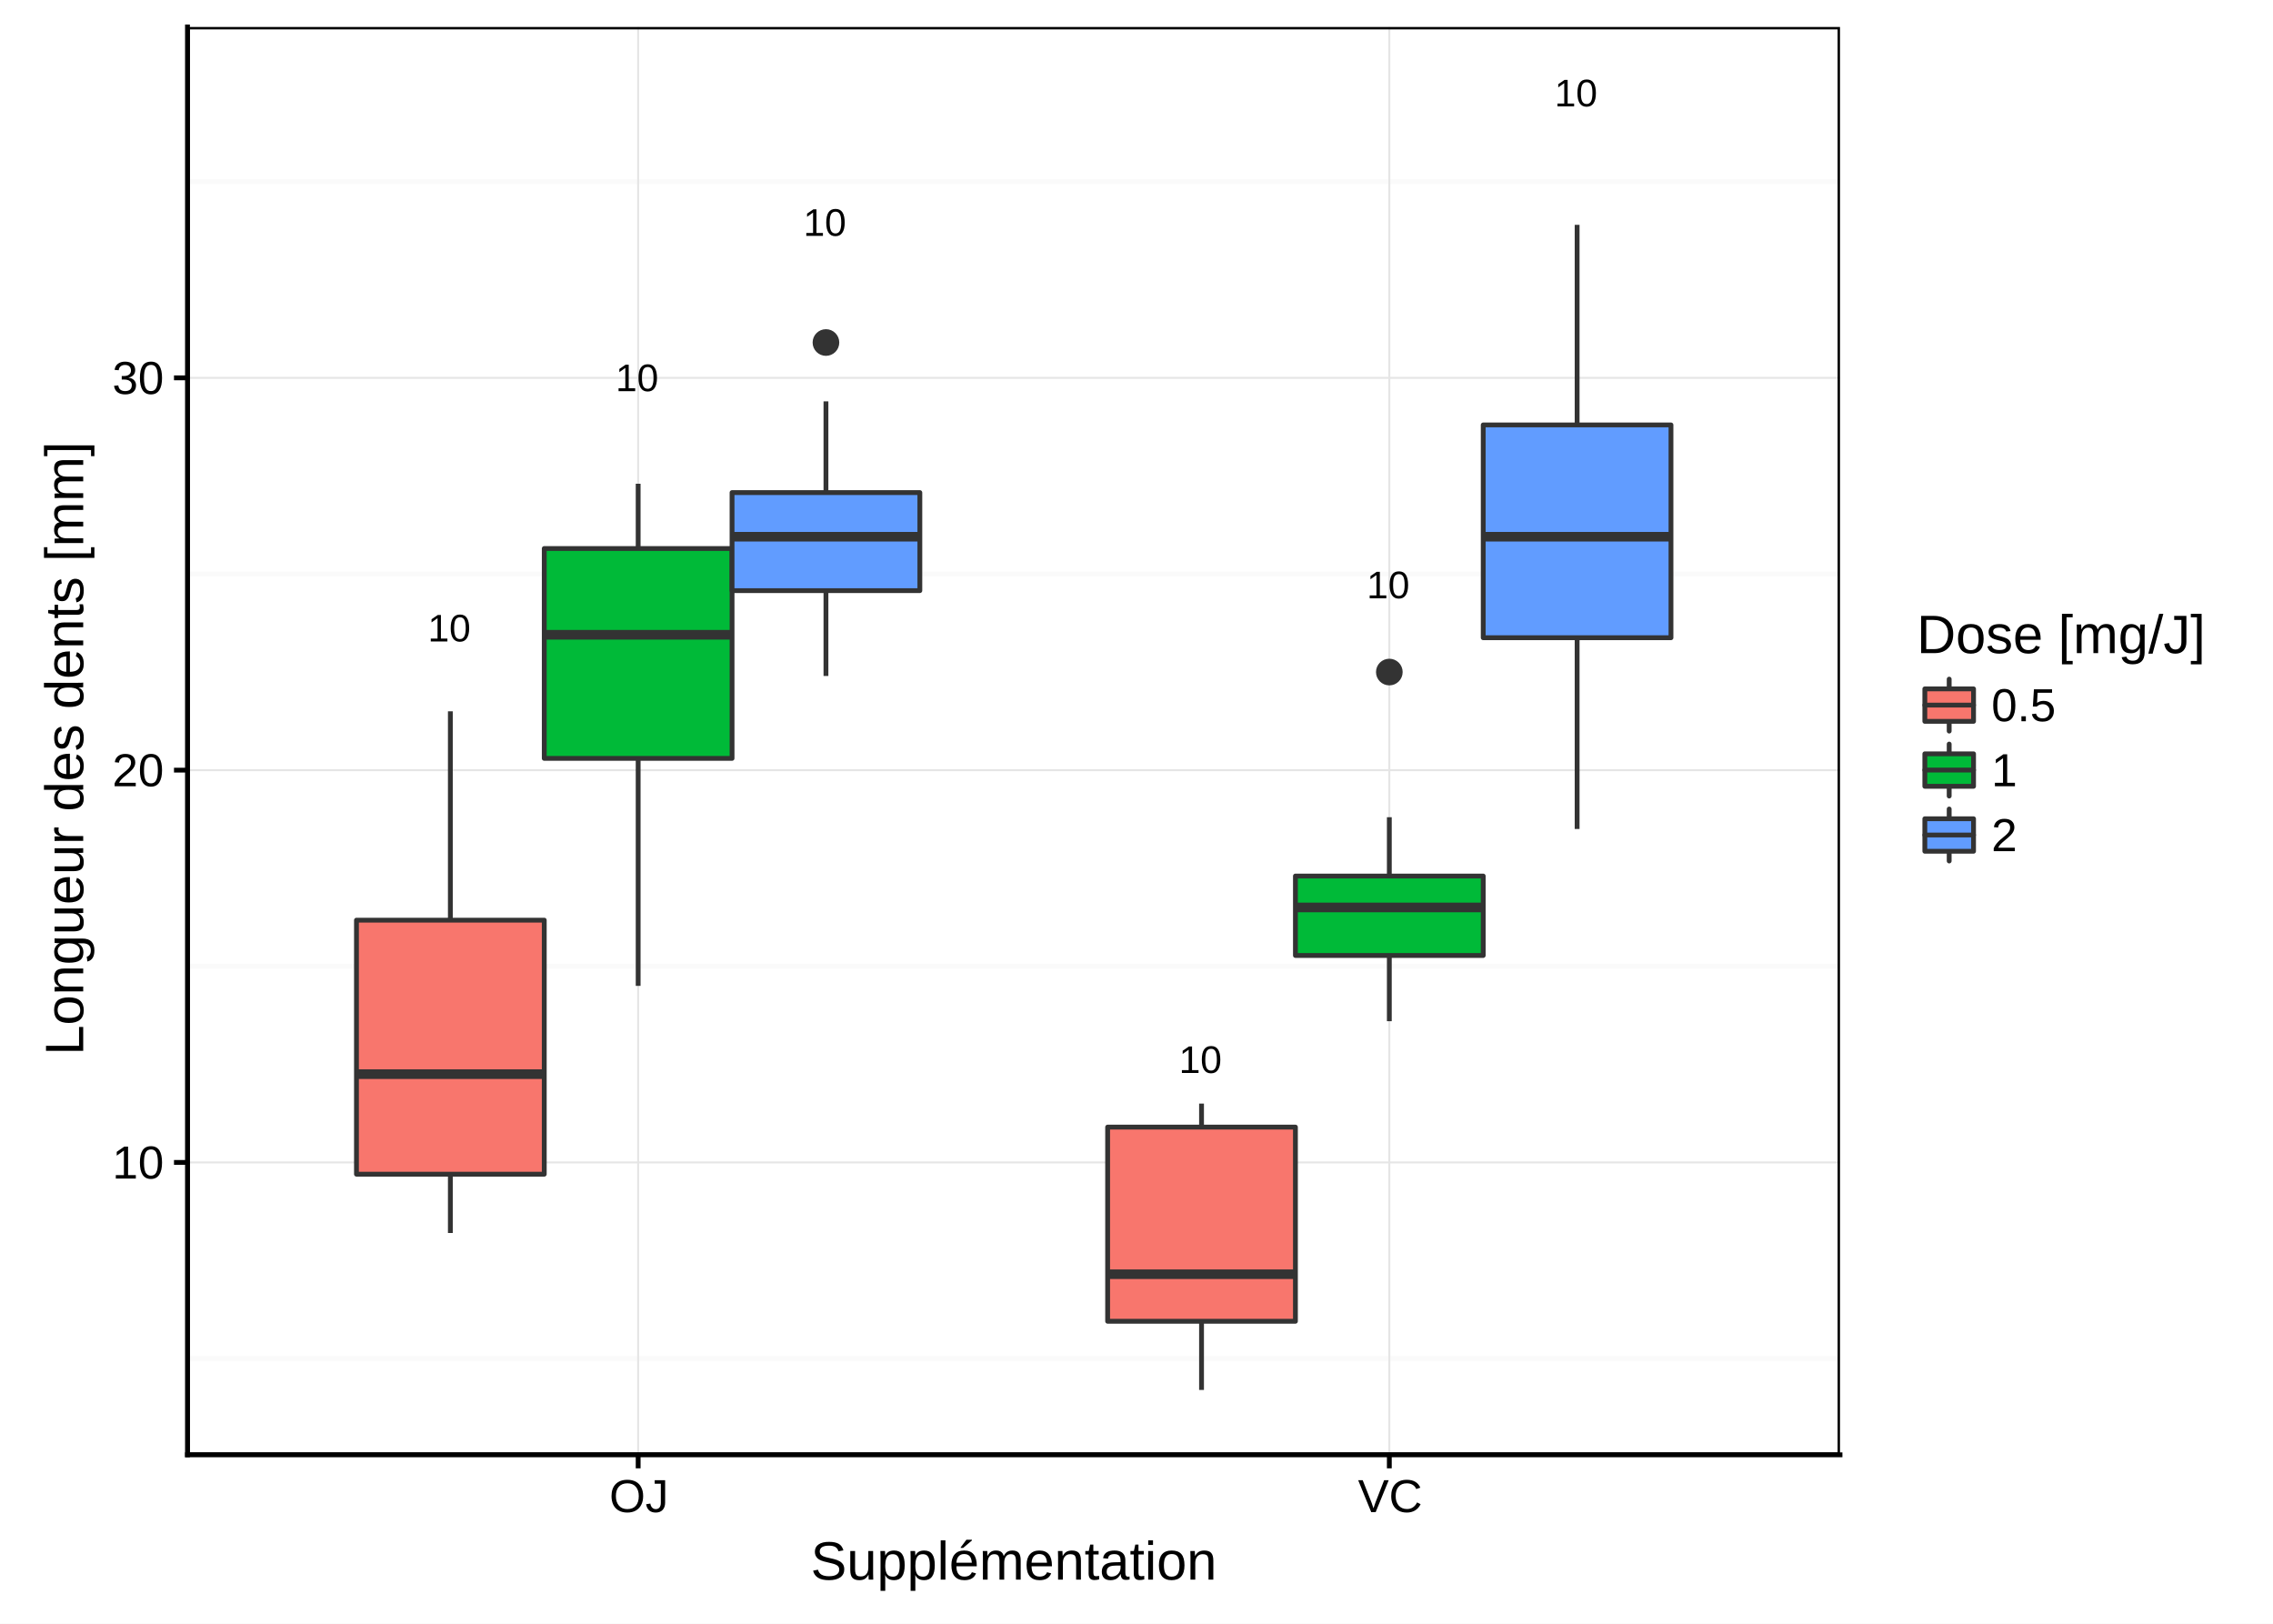
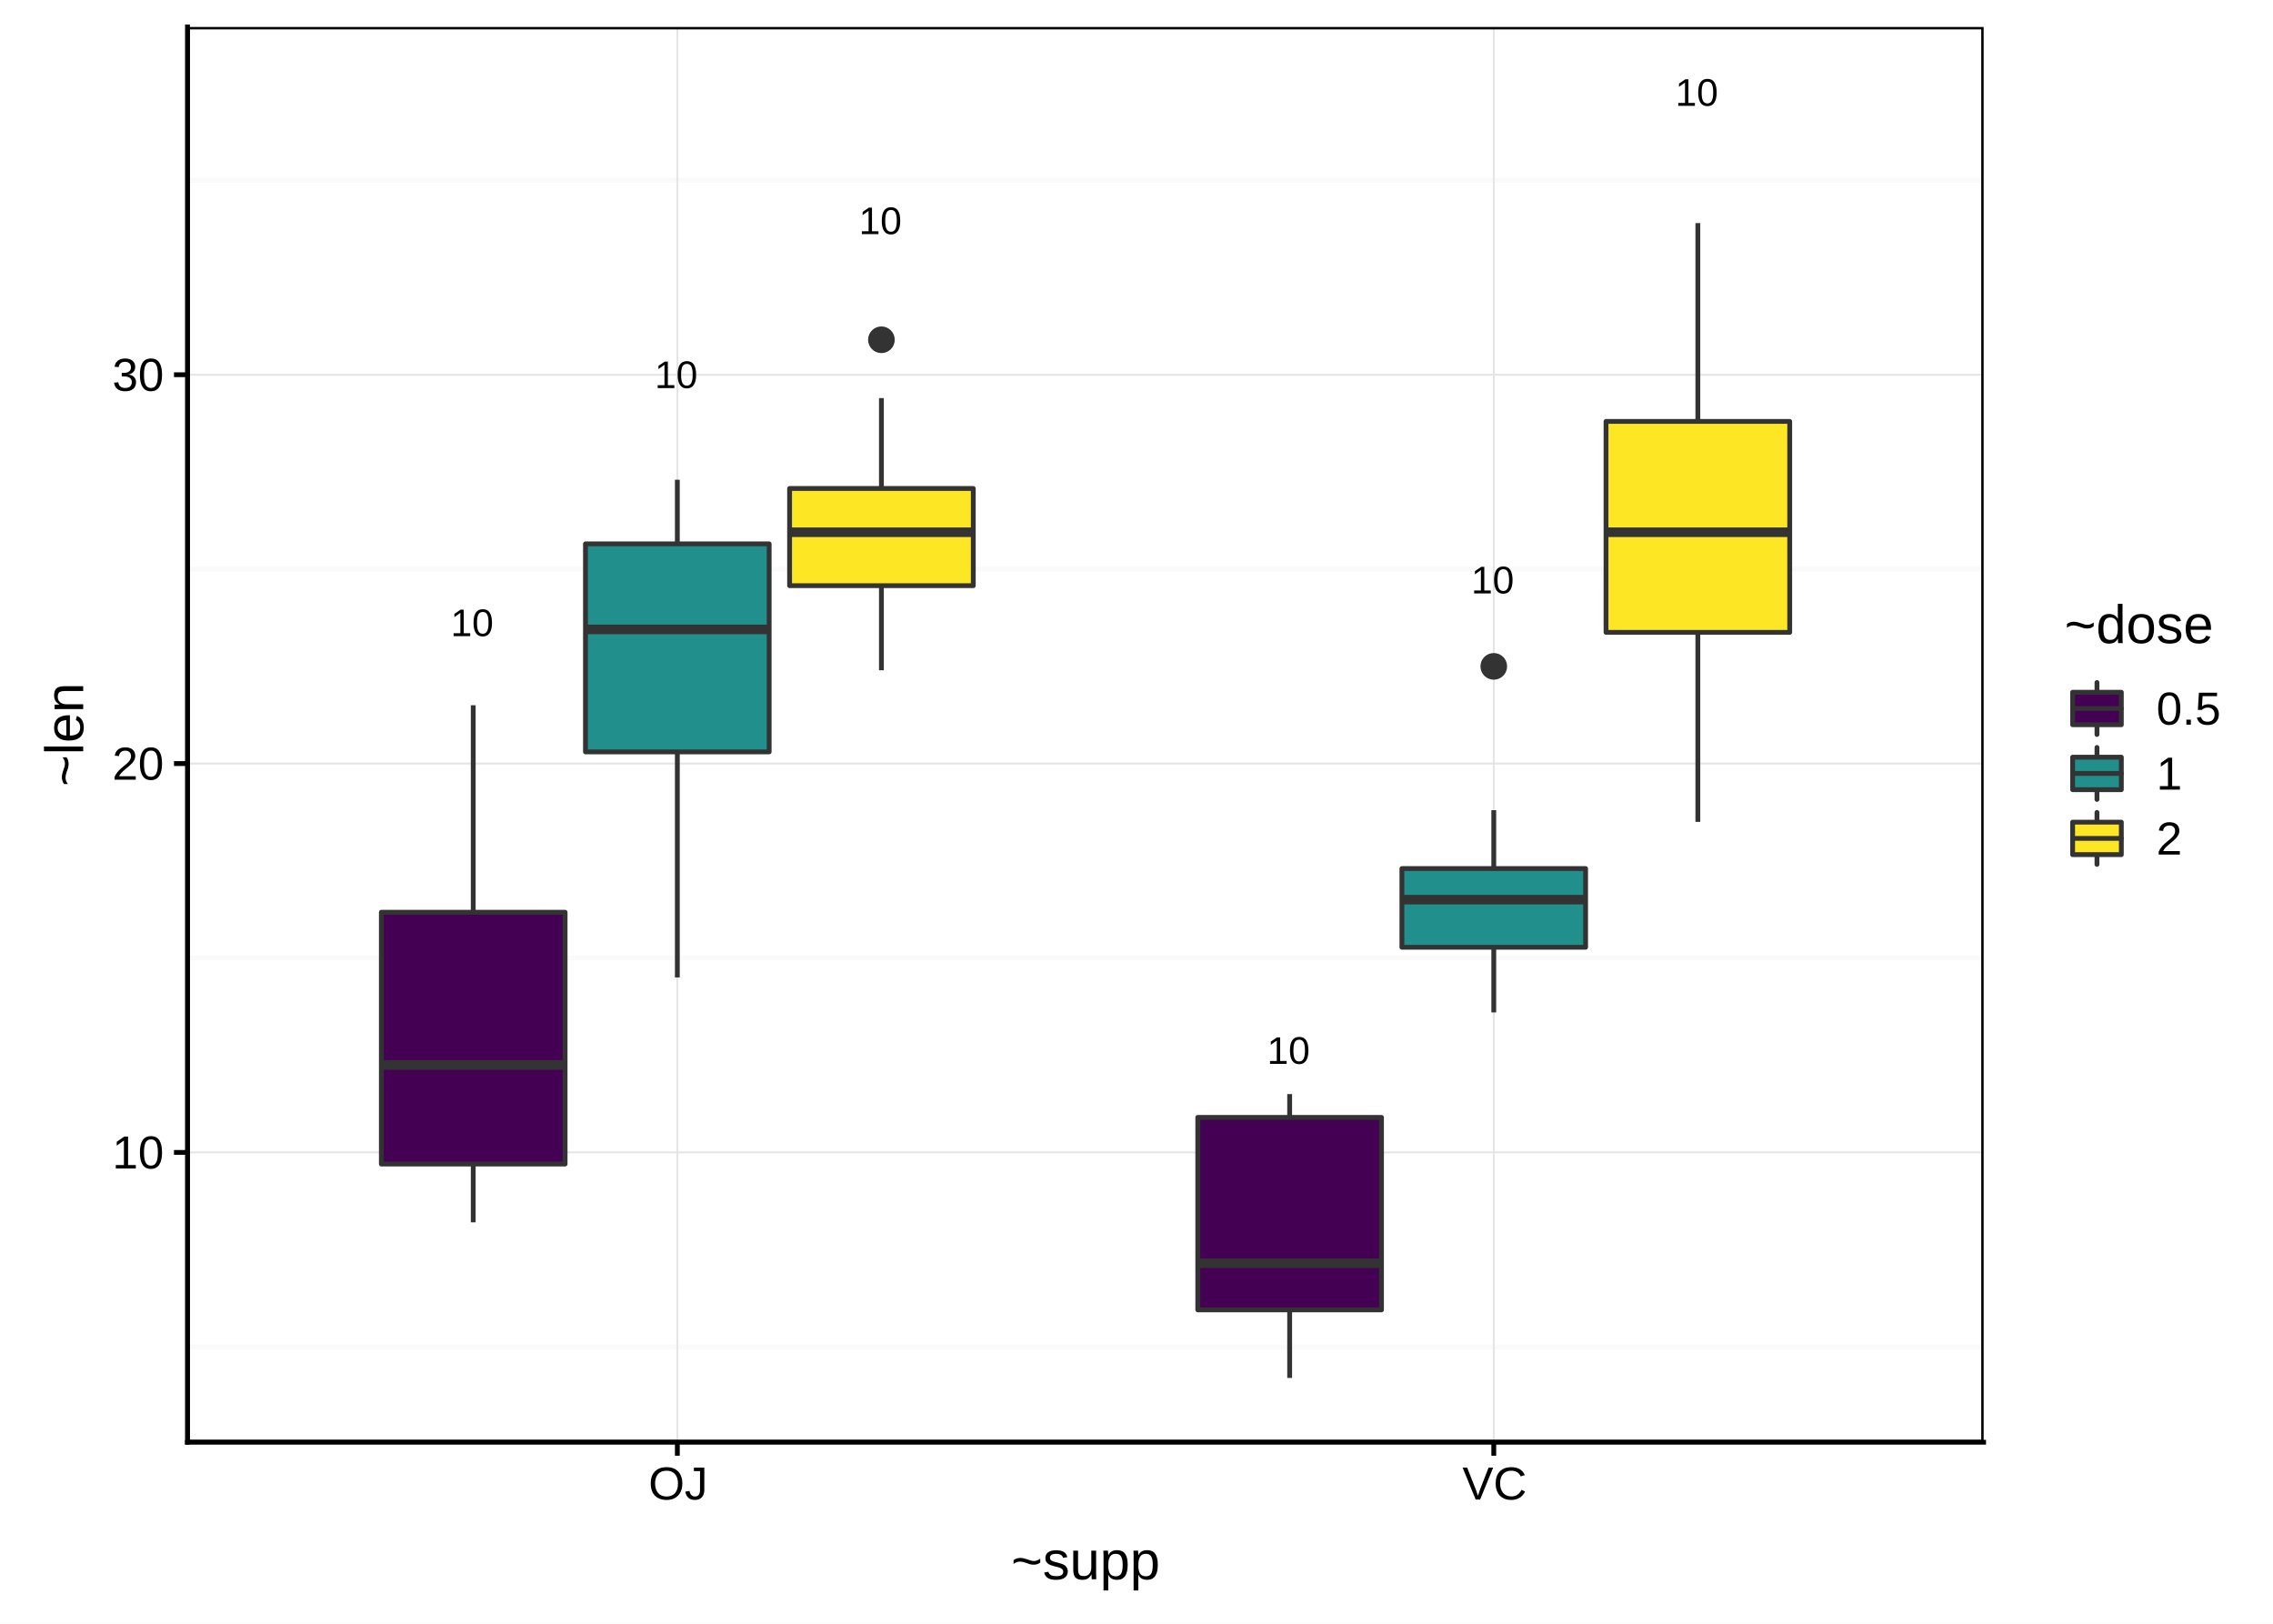
<svg xmlns="http://www.w3.org/2000/svg" viewBox="0 0 504.00 360.00">
  <defs>
    <style type="text/css">
    line, polyline, path, rect, circle {
      fill: none;
      stroke: #000000;
      stroke-linecap: round;
      stroke-linejoin: round;
      stroke-miterlimit: 10.00;
    }
  </style>
  </defs>
  <rect width="100%" height="100%" style="stroke: none; fill: #FFFFFF;" />
  <rect x="0.00" y="0.00" width="504.00" height="360.00" style="stroke-width: 0.00; stroke: none;" />
  <defs>
-     <clipPath id="cpNDEuNTY4OHw0MDcuOTg5fDMyMi41NTR8NS45Nzc1OA==">
-       <rect x="41.57" y="5.98" width="366.42" height="316.58" />
+     <clipPath id="cpNDEuNTY4OHw0MzkuODM0fDMxOS43NTh8NS45Nzc1OA==">
+       <rect x="41.57" y="5.98" width="398.27" height="313.78" />
    </clipPath>
  </defs>
-   <rect x="41.57" y="5.98" width="366.42" height="316.58" style="stroke-width: 0.00; stroke: none; fill: #FFFFFF;" clip-path="url(#cpNDEuNTY4OHw0MDcuOTg5fDMyMi41NTR8NS45Nzc1OA==)" />
-   <polyline points="41.57,301.21 407.99,301.21 " style="stroke-width: 1.07; stroke: #FAFAFA; stroke-linecap: butt;" clip-path="url(#cpNDEuNTY4OHw0MDcuOTg5fDMyMi41NTR8NS45Nzc1OA==)" />
-   <polyline points="41.57,214.23 407.99,214.23 " style="stroke-width: 1.07; stroke: #FAFAFA; stroke-linecap: butt;" clip-path="url(#cpNDEuNTY4OHw0MDcuOTg5fDMyMi41NTR8NS45Nzc1OA==)" />
-   <polyline points="41.57,127.26 407.99,127.26 " style="stroke-width: 1.07; stroke: #FAFAFA; stroke-linecap: butt;" clip-path="url(#cpNDEuNTY4OHw0MDcuOTg5fDMyMi41NTR8NS45Nzc1OA==)" />
-   <polyline points="41.57,40.28 407.99,40.28 " style="stroke-width: 1.07; stroke: #FAFAFA; stroke-linecap: butt;" clip-path="url(#cpNDEuNTY4OHw0MDcuOTg5fDMyMi41NTR8NS45Nzc1OA==)" />
-   <polyline points="41.57,257.72 407.99,257.72 " style="stroke-width: 0.43; stroke: #E5E5E5; stroke-linecap: butt;" clip-path="url(#cpNDEuNTY4OHw0MDcuOTg5fDMyMi41NTR8NS45Nzc1OA==)" />
-   <polyline points="41.57,170.75 407.99,170.75 " style="stroke-width: 0.43; stroke: #E5E5E5; stroke-linecap: butt;" clip-path="url(#cpNDEuNTY4OHw0MDcuOTg5fDMyMi41NTR8NS45Nzc1OA==)" />
-   <polyline points="41.57,83.77 407.99,83.77 " style="stroke-width: 0.43; stroke: #E5E5E5; stroke-linecap: butt;" clip-path="url(#cpNDEuNTY4OHw0MDcuOTg5fDMyMi41NTR8NS45Nzc1OA==)" />
-   <polyline points="141.50,322.55 141.50,5.98 " style="stroke-width: 0.43; stroke: #E5E5E5; stroke-linecap: butt;" clip-path="url(#cpNDEuNTY4OHw0MDcuOTg5fDMyMi41NTR8NS45Nzc1OA==)" />
-   <polyline points="308.06,322.55 308.06,5.98 " style="stroke-width: 0.43; stroke: #E5E5E5; stroke-linecap: butt;" clip-path="url(#cpNDEuNTY4OHw0MDcuOTg5fDMyMi41NTR8NS45Nzc1OA==)" />
-   <line x1="99.86" y1="204.01" x2="99.86" y2="157.70" style="stroke-width: 1.07; stroke: #333333; stroke-linecap: butt;" clip-path="url(#cpNDEuNTY4OHw0MDcuOTg5fDMyMi41NTR8NS45Nzc1OA==)" />
-   <line x1="99.86" y1="260.33" x2="99.86" y2="273.37" style="stroke-width: 1.07; stroke: #333333; stroke-linecap: butt;" clip-path="url(#cpNDEuNTY4OHw0MDcuOTg5fDMyMi41NTR8NS45Nzc1OA==)" />
-   <polyline points="79.04,204.01 79.04,260.33 120.68,260.33 120.68,204.01 79.04,204.01 " style="stroke-width: 1.07; stroke: #333333; fill: #F8766D;" clip-path="url(#cpNDEuNTY4OHw0MDcuOTg5fDMyMi41NTR8NS45Nzc1OA==)" />
-   <line x1="79.04" y1="238.15" x2="120.68" y2="238.15" style="stroke-width: 2.13; stroke: #333333; stroke-linecap: butt;" clip-path="url(#cpNDEuNTY4OHw0MDcuOTg5fDMyMi41NTR8NS45Nzc1OA==)" />
-   <line x1="141.50" y1="121.61" x2="141.50" y2="107.25" style="stroke-width: 1.07; stroke: #333333; stroke-linecap: butt;" clip-path="url(#cpNDEuNTY4OHw0MDcuOTg5fDMyMi41NTR8NS45Nzc1OA==)" />
-   <line x1="141.50" y1="168.14" x2="141.50" y2="218.58" style="stroke-width: 1.07; stroke: #333333; stroke-linecap: butt;" clip-path="url(#cpNDEuNTY4OHw0MDcuOTg5fDMyMi41NTR8NS45Nzc1OA==)" />
-   <polyline points="120.68,121.61 120.68,168.14 162.32,168.14 162.32,121.61 120.68,121.61 " style="stroke-width: 1.07; stroke: #333333; fill: #00BA38;" clip-path="url(#cpNDEuNTY4OHw0MDcuOTg5fDMyMi41NTR8NS45Nzc1OA==)" />
-   <line x1="120.68" y1="140.74" x2="162.32" y2="140.74" style="stroke-width: 2.13; stroke: #333333; stroke-linecap: butt;" clip-path="url(#cpNDEuNTY4OHw0MDcuOTg5fDMyMi41NTR8NS45Nzc1OA==)" />
-   <circle cx="183.14" cy="75.94" r="1.95pt" style="stroke-width: 0.71; stroke: #333333; fill: #333333;" clip-path="url(#cpNDEuNTY4OHw0MDcuOTg5fDMyMi41NTR8NS45Nzc1OA==)" />
-   <line x1="183.14" y1="109.21" x2="183.14" y2="88.99" style="stroke-width: 1.07; stroke: #333333; stroke-linecap: butt;" clip-path="url(#cpNDEuNTY4OHw0MDcuOTg5fDMyMi41NTR8NS45Nzc1OA==)" />
-   <line x1="183.14" y1="130.95" x2="183.14" y2="149.87" style="stroke-width: 1.07; stroke: #333333; stroke-linecap: butt;" clip-path="url(#cpNDEuNTY4OHw0MDcuOTg5fDMyMi41NTR8NS45Nzc1OA==)" />
-   <polyline points="162.32,109.21 162.32,130.95 203.96,130.95 203.96,109.21 162.32,109.21 " style="stroke-width: 1.07; stroke: #333333; fill: #619CFF;" clip-path="url(#cpNDEuNTY4OHw0MDcuOTg5fDMyMi41NTR8NS45Nzc1OA==)" />
-   <line x1="162.32" y1="119.00" x2="203.96" y2="119.00" style="stroke-width: 2.13; stroke: #333333; stroke-linecap: butt;" clip-path="url(#cpNDEuNTY4OHw0MDcuOTg5fDMyMi41NTR8NS45Nzc1OA==)" />
-   <line x1="266.42" y1="249.89" x2="266.42" y2="244.67" style="stroke-width: 1.07; stroke: #333333; stroke-linecap: butt;" clip-path="url(#cpNDEuNTY4OHw0MDcuOTg5fDMyMi41NTR8NS45Nzc1OA==)" />
-   <line x1="266.42" y1="292.94" x2="266.42" y2="308.16" style="stroke-width: 1.07; stroke: #333333; stroke-linecap: butt;" clip-path="url(#cpNDEuNTY4OHw0MDcuOTg5fDMyMi41NTR8NS45Nzc1OA==)" />
-   <polyline points="245.60,249.89 245.60,292.94 287.24,292.94 287.24,249.89 245.60,249.89 " style="stroke-width: 1.07; stroke: #333333; fill: #F8766D;" clip-path="url(#cpNDEuNTY4OHw0MDcuOTg5fDMyMi41NTR8NS45Nzc1OA==)" />
-   <line x1="245.60" y1="282.51" x2="287.24" y2="282.51" style="stroke-width: 2.13; stroke: #333333; stroke-linecap: butt;" clip-path="url(#cpNDEuNTY4OHw0MDcuOTg5fDMyMi41NTR8NS45Nzc1OA==)" />
-   <circle cx="308.06" cy="149.00" r="1.95pt" style="stroke-width: 0.71; stroke: #333333; fill: #333333;" clip-path="url(#cpNDEuNTY4OHw0MDcuOTg5fDMyMi41NTR8NS45Nzc1OA==)" />
-   <line x1="308.06" y1="194.23" x2="308.06" y2="181.18" style="stroke-width: 1.07; stroke: #333333; stroke-linecap: butt;" clip-path="url(#cpNDEuNTY4OHw0MDcuOTg5fDMyMi41NTR8NS45Nzc1OA==)" />
-   <line x1="308.06" y1="211.84" x2="308.06" y2="226.41" style="stroke-width: 1.07; stroke: #333333; stroke-linecap: butt;" clip-path="url(#cpNDEuNTY4OHw0MDcuOTg5fDMyMi41NTR8NS45Nzc1OA==)" />
-   <polyline points="287.24,194.23 287.24,211.84 328.88,211.84 328.88,194.23 287.24,194.23 " style="stroke-width: 1.07; stroke: #333333; fill: #00BA38;" clip-path="url(#cpNDEuNTY4OHw0MDcuOTg5fDMyMi41NTR8NS45Nzc1OA==)" />
-   <line x1="287.24" y1="201.19" x2="328.88" y2="201.19" style="stroke-width: 2.13; stroke: #333333; stroke-linecap: butt;" clip-path="url(#cpNDEuNTY4OHw0MDcuOTg5fDMyMi41NTR8NS45Nzc1OA==)" />
-   <line x1="349.70" y1="94.21" x2="349.70" y2="49.85" style="stroke-width: 1.07; stroke: #333333; stroke-linecap: butt;" clip-path="url(#cpNDEuNTY4OHw0MDcuOTg5fDMyMi41NTR8NS45Nzc1OA==)" />
-   <line x1="349.70" y1="141.39" x2="349.70" y2="183.79" style="stroke-width: 1.07; stroke: #333333; stroke-linecap: butt;" clip-path="url(#cpNDEuNTY4OHw0MDcuOTg5fDMyMi41NTR8NS45Nzc1OA==)" />
-   <polyline points="328.88,94.21 328.88,141.39 370.51,141.39 370.51,94.21 328.88,94.21 " style="stroke-width: 1.07; stroke: #333333; fill: #619CFF;" clip-path="url(#cpNDEuNTY4OHw0MDcuOTg5fDMyMi41NTR8NS45Nzc1OA==)" />
-   <line x1="328.88" y1="119.00" x2="370.51" y2="119.00" style="stroke-width: 2.13; stroke: #333333; stroke-linecap: butt;" clip-path="url(#cpNDEuNTY4OHw0MDcuOTg5fDMyMi41NTR8NS45Nzc1OA==)" />
-   <g clip-path="url(#cpNDEuNTY4OHw0MDcuOTg5fDMyMi41NTR8NS45Nzc1OA==)">
-     <text x="178.13" y="52.29" style="font-size: 8.54px; font-family: Arial;" textLength="10.01px" lengthAdjust="spacingAndGlyphs">10</text>
+   <rect x="41.57" y="5.98" width="398.27" height="313.78" style="stroke-width: 0.00; stroke: none; fill: #FFFFFF;" clip-path="url(#cpNDEuNTY4OHw0MzkuODM0fDMxOS43NTh8NS45Nzc1OA==)" />
+   <polyline points="41.57,298.60 439.83,298.60 " style="stroke-width: 1.07; stroke: #FAFAFA; stroke-linecap: butt;" clip-path="url(#cpNDEuNTY4OHw0MzkuODM0fDMxOS43NTh8NS45Nzc1OA==)" />
+   <polyline points="41.57,212.39 439.83,212.39 " style="stroke-width: 1.07; stroke: #FAFAFA; stroke-linecap: butt;" clip-path="url(#cpNDEuNTY4OHw0MzkuODM0fDMxOS43NTh8NS45Nzc1OA==)" />
+   <polyline points="41.57,126.19 439.83,126.19 " style="stroke-width: 1.07; stroke: #FAFAFA; stroke-linecap: butt;" clip-path="url(#cpNDEuNTY4OHw0MzkuODM0fDMxOS43NTh8NS45Nzc1OA==)" />
+   <polyline points="41.57,39.98 439.83,39.98 " style="stroke-width: 1.07; stroke: #FAFAFA; stroke-linecap: butt;" clip-path="url(#cpNDEuNTY4OHw0MzkuODM0fDMxOS43NTh8NS45Nzc1OA==)" />
+   <polyline points="41.57,255.50 439.83,255.50 " style="stroke-width: 0.43; stroke: #E5E5E5; stroke-linecap: butt;" clip-path="url(#cpNDEuNTY4OHw0MzkuODM0fDMxOS43NTh8NS45Nzc1OA==)" />
+   <polyline points="41.57,169.29 439.83,169.29 " style="stroke-width: 0.43; stroke: #E5E5E5; stroke-linecap: butt;" clip-path="url(#cpNDEuNTY4OHw0MzkuODM0fDMxOS43NTh8NS45Nzc1OA==)" />
+   <polyline points="41.57,83.08 439.83,83.08 " style="stroke-width: 0.43; stroke: #E5E5E5; stroke-linecap: butt;" clip-path="url(#cpNDEuNTY4OHw0MzkuODM0fDMxOS43NTh8NS45Nzc1OA==)" />
+   <polyline points="150.19,319.76 150.19,5.98 " style="stroke-width: 0.43; stroke: #E5E5E5; stroke-linecap: butt;" clip-path="url(#cpNDEuNTY4OHw0MzkuODM0fDMxOS43NTh8NS45Nzc1OA==)" />
+   <polyline points="331.22,319.76 331.22,5.98 " style="stroke-width: 0.43; stroke: #E5E5E5; stroke-linecap: butt;" clip-path="url(#cpNDEuNTY4OHw0MzkuODM0fDMxOS43NTh8NS45Nzc1OA==)" />
+   <line x1="104.93" y1="202.26" x2="104.93" y2="156.36" style="stroke-width: 1.07; stroke: #333333; stroke-linecap: butt;" clip-path="url(#cpNDEuNTY4OHw0MzkuODM0fDMxOS43NTh8NS45Nzc1OA==)" />
+   <line x1="104.93" y1="258.08" x2="104.93" y2="271.01" style="stroke-width: 1.07; stroke: #333333; stroke-linecap: butt;" clip-path="url(#cpNDEuNTY4OHw0MzkuODM0fDMxOS43NTh8NS45Nzc1OA==)" />
+   <polyline points="84.56,202.26 84.56,258.08 125.30,258.08 125.30,202.26 84.56,202.26 " style="stroke-width: 1.07; stroke: #333333; fill: #440154;" clip-path="url(#cpNDEuNTY4OHw0MzkuODM0fDMxOS43NTh8NS45Nzc1OA==)" />
+   <line x1="84.56" y1="236.10" x2="125.30" y2="236.10" style="stroke-width: 2.13; stroke: #333333; stroke-linecap: butt;" clip-path="url(#cpNDEuNTY4OHw0MzkuODM0fDMxOS43NTh8NS45Nzc1OA==)" />
+   <line x1="150.19" y1="120.58" x2="150.19" y2="106.36" style="stroke-width: 1.07; stroke: #333333; stroke-linecap: butt;" clip-path="url(#cpNDEuNTY4OHw0MzkuODM0fDMxOS43NTh8NS45Nzc1OA==)" />
+   <line x1="150.19" y1="166.70" x2="150.19" y2="216.70" style="stroke-width: 1.07; stroke: #333333; stroke-linecap: butt;" clip-path="url(#cpNDEuNTY4OHw0MzkuODM0fDMxOS43NTh8NS45Nzc1OA==)" />
+   <polyline points="129.82,120.58 129.82,166.70 170.55,166.70 170.55,120.58 129.82,120.58 " style="stroke-width: 1.07; stroke: #333333; fill: #21908C;" clip-path="url(#cpNDEuNTY4OHw0MzkuODM0fDMxOS43NTh8NS45Nzc1OA==)" />
+   <line x1="129.82" y1="139.55" x2="170.55" y2="139.55" style="stroke-width: 2.13; stroke: #333333; stroke-linecap: butt;" clip-path="url(#cpNDEuNTY4OHw0MzkuODM0fDMxOS43NTh8NS45Nzc1OA==)" />
+   <circle cx="195.44" cy="75.33" r="1.95pt" style="stroke-width: 0.71; stroke: #333333; fill: #333333;" clip-path="url(#cpNDEuNTY4OHw0MzkuODM0fDMxOS43NTh8NS45Nzc1OA==)" />
+   <line x1="195.44" y1="108.30" x2="195.44" y2="88.26" style="stroke-width: 1.07; stroke: #333333; stroke-linecap: butt;" clip-path="url(#cpNDEuNTY4OHw0MzkuODM0fDMxOS43NTh8NS45Nzc1OA==)" />
+   <line x1="195.44" y1="129.85" x2="195.44" y2="148.60" style="stroke-width: 1.07; stroke: #333333; stroke-linecap: butt;" clip-path="url(#cpNDEuNTY4OHw0MzkuODM0fDMxOS43NTh8NS45Nzc1OA==)" />
+   <polyline points="175.08,108.30 175.08,129.85 215.81,129.85 215.81,108.30 175.08,108.30 " style="stroke-width: 1.07; stroke: #333333; fill: #FDE725;" clip-path="url(#cpNDEuNTY4OHw0MzkuODM0fDMxOS43NTh8NS45Nzc1OA==)" />
+   <line x1="175.08" y1="118.00" x2="215.81" y2="118.00" style="stroke-width: 2.13; stroke: #333333; stroke-linecap: butt;" clip-path="url(#cpNDEuNTY4OHw0MzkuODM0fDMxOS43NTh8NS45Nzc1OA==)" />
+   <line x1="285.96" y1="247.74" x2="285.96" y2="242.57" style="stroke-width: 1.07; stroke: #333333; stroke-linecap: butt;" clip-path="url(#cpNDEuNTY4OHw0MzkuODM0fDMxOS43NTh8NS45Nzc1OA==)" />
+   <line x1="285.96" y1="290.41" x2="285.96" y2="305.50" style="stroke-width: 1.07; stroke: #333333; stroke-linecap: butt;" clip-path="url(#cpNDEuNTY4OHw0MzkuODM0fDMxOS43NTh8NS45Nzc1OA==)" />
+   <polyline points="265.59,247.74 265.59,290.41 306.32,290.41 306.32,247.74 265.59,247.74 " style="stroke-width: 1.07; stroke: #333333; fill: #440154;" clip-path="url(#cpNDEuNTY4OHw0MzkuODM0fDMxOS43NTh8NS45Nzc1OA==)" />
+   <line x1="265.59" y1="280.06" x2="306.32" y2="280.06" style="stroke-width: 2.13; stroke: #333333; stroke-linecap: butt;" clip-path="url(#cpNDEuNTY4OHw0MzkuODM0fDMxOS43NTh8NS45Nzc1OA==)" />
+   <circle cx="331.22" cy="147.74" r="1.95pt" style="stroke-width: 0.71; stroke: #333333; fill: #333333;" clip-path="url(#cpNDEuNTY4OHw0MzkuODM0fDMxOS43NTh8NS45Nzc1OA==)" />
+   <line x1="331.22" y1="192.57" x2="331.22" y2="179.63" style="stroke-width: 1.07; stroke: #333333; stroke-linecap: butt;" clip-path="url(#cpNDEuNTY4OHw0MzkuODM0fDMxOS43NTh8NS45Nzc1OA==)" />
+   <line x1="331.22" y1="210.02" x2="331.22" y2="224.46" style="stroke-width: 1.07; stroke: #333333; stroke-linecap: butt;" clip-path="url(#cpNDEuNTY4OHw0MzkuODM0fDMxOS43NTh8NS45Nzc1OA==)" />
+   <polyline points="310.85,192.57 310.85,210.02 351.58,210.02 351.58,192.57 310.85,192.57 " style="stroke-width: 1.07; stroke: #333333; fill: #21908C;" clip-path="url(#cpNDEuNTY4OHw0MzkuODM0fDMxOS43NTh8NS45Nzc1OA==)" />
+   <line x1="310.85" y1="199.46" x2="351.58" y2="199.46" style="stroke-width: 2.13; stroke: #333333; stroke-linecap: butt;" clip-path="url(#cpNDEuNTY4OHw0MzkuODM0fDMxOS43NTh8NS45Nzc1OA==)" />
+   <line x1="376.47" y1="93.43" x2="376.47" y2="49.46" style="stroke-width: 1.07; stroke: #333333; stroke-linecap: butt;" clip-path="url(#cpNDEuNTY4OHw0MzkuODM0fDMxOS43NTh8NS45Nzc1OA==)" />
+   <line x1="376.47" y1="140.20" x2="376.47" y2="182.22" style="stroke-width: 1.07; stroke: #333333; stroke-linecap: butt;" clip-path="url(#cpNDEuNTY4OHw0MzkuODM0fDMxOS43NTh8NS45Nzc1OA==)" />
+   <polyline points="356.11,93.43 356.11,140.20 396.84,140.20 396.84,93.43 356.11,93.43 " style="stroke-width: 1.07; stroke: #333333; fill: #FDE725;" clip-path="url(#cpNDEuNTY4OHw0MzkuODM0fDMxOS43NTh8NS45Nzc1OA==)" />
+   <line x1="356.11" y1="118.00" x2="396.84" y2="118.00" style="stroke-width: 2.13; stroke: #333333; stroke-linecap: butt;" clip-path="url(#cpNDEuNTY4OHw0MzkuODM0fDMxOS43NTh8NS45Nzc1OA==)" />
+   <g clip-path="url(#cpNDEuNTY4OHw0MzkuODM0fDMxOS43NTh8NS45Nzc1OA==)">
+     <text x="190.44" y="51.91" style="font-size: 8.54px; font-family: Arial;" textLength="10.01px" lengthAdjust="spacingAndGlyphs">10</text>
  </g>
-   <g clip-path="url(#cpNDEuNTY4OHw0MDcuOTg5fDMyMi41NTR8NS45Nzc1OA==)">
-     <text x="136.50" y="86.73" style="font-size: 8.54px; font-family: Arial;" textLength="10.01px" lengthAdjust="spacingAndGlyphs">10</text>
+   <g clip-path="url(#cpNDEuNTY4OHw0MzkuODM0fDMxOS43NTh8NS45Nzc1OA==)">
+     <text x="145.18" y="86.04" style="font-size: 8.54px; font-family: Arial;" textLength="10.01px" lengthAdjust="spacingAndGlyphs">10</text>
  </g>
-   <g clip-path="url(#cpNDEuNTY4OHw0MDcuOTg5fDMyMi41NTR8NS45Nzc1OA==)">
-     <text x="94.86" y="142.22" style="font-size: 8.54px; font-family: Arial;" textLength="10.01px" lengthAdjust="spacingAndGlyphs">10</text>
+   <g clip-path="url(#cpNDEuNTY4OHw0MzkuODM0fDMxOS43NTh8NS45Nzc1OA==)">
+     <text x="99.92" y="141.04" style="font-size: 8.54px; font-family: Arial;" textLength="10.01px" lengthAdjust="spacingAndGlyphs">10</text>
  </g>
-   <g clip-path="url(#cpNDEuNTY4OHw0MDcuOTg5fDMyMi41NTR8NS45Nzc1OA==)">
-     <text x="344.69" y="23.59" style="font-size: 8.54px; font-family: Arial;" textLength="10.01px" lengthAdjust="spacingAndGlyphs">10</text>
+   <g clip-path="url(#cpNDEuNTY4OHw0MzkuODM0fDMxOS43NTh8NS45Nzc1OA==)">
+     <text x="371.47" y="23.46" style="font-size: 8.54px; font-family: Arial;" textLength="10.01px" lengthAdjust="spacingAndGlyphs">10</text>
  </g>
-   <g clip-path="url(#cpNDEuNTY4OHw0MDcuOTg5fDMyMi41NTR8NS45Nzc1OA==)">
-     <text x="303.05" y="132.65" style="font-size: 8.54px; font-family: Arial;" textLength="10.01px" lengthAdjust="spacingAndGlyphs">10</text>
+   <g clip-path="url(#cpNDEuNTY4OHw0MzkuODM0fDMxOS43NTh8NS45Nzc1OA==)">
+     <text x="326.21" y="131.56" style="font-size: 8.54px; font-family: Arial;" textLength="10.01px" lengthAdjust="spacingAndGlyphs">10</text>
  </g>
-   <g clip-path="url(#cpNDEuNTY4OHw0MDcuOTg5fDMyMi41NTR8NS45Nzc1OA==)">
-     <text x="261.41" y="237.89" style="font-size: 8.54px; font-family: Arial;" textLength="10.01px" lengthAdjust="spacingAndGlyphs">10</text>
+   <g clip-path="url(#cpNDEuNTY4OHw0MzkuODM0fDMxOS43NTh8NS45Nzc1OA==)">
+     <text x="280.95" y="235.87" style="font-size: 8.54px; font-family: Arial;" textLength="10.01px" lengthAdjust="spacingAndGlyphs">10</text>
  </g>
-   <rect x="41.57" y="5.98" width="366.42" height="316.58" style="stroke-width: 1.07;" clip-path="url(#cpNDEuNTY4OHw0MDcuOTg5fDMyMi41NTR8NS45Nzc1OA==)" />
+   <rect x="41.57" y="5.98" width="398.27" height="313.78" style="stroke-width: 1.07;" clip-path="url(#cpNDEuNTY4OHw0MzkuODM0fDMxOS43NTh8NS45Nzc1OA==)" />
  <defs>
    <clipPath id="cpMHw1MDR8MzYwfDA=">
      <rect x="0.00" y="0.00" width="504.00" height="360.00" />
    </clipPath>
  </defs>
-   <polyline points="41.57,322.55 41.57,5.98 " style="stroke-width: 1.07; stroke-linecap: square;" clip-path="url(#cpMHw1MDR8MzYwfDA=)" />
+   <polyline points="41.57,319.76 41.57,5.98 " style="stroke-width: 1.07; stroke-linecap: square;" clip-path="url(#cpMHw1MDR8MzYwfDA=)" />
  <g clip-path="url(#cpMHw1MDR8MzYwfDA=)">
-     <text x="24.90" y="261.30" style="font-size: 10.28px; font-family: Arial;" textLength="11.12px" lengthAdjust="spacingAndGlyphs">10</text>
+     <text x="24.90" y="259.07" style="font-size: 10.28px; font-family: Arial;" textLength="11.12px" lengthAdjust="spacingAndGlyphs">10</text>
  </g>
  <g clip-path="url(#cpMHw1MDR8MzYwfDA=)">
-     <text x="24.90" y="174.32" style="font-size: 10.28px; font-family: Arial;" textLength="11.12px" lengthAdjust="spacingAndGlyphs">20</text>
+     <text x="24.90" y="172.87" style="font-size: 10.28px; font-family: Arial;" textLength="11.12px" lengthAdjust="spacingAndGlyphs">20</text>
  </g>
  <g clip-path="url(#cpMHw1MDR8MzYwfDA=)">
-     <text x="24.90" y="87.35" style="font-size: 10.28px; font-family: Arial;" textLength="11.12px" lengthAdjust="spacingAndGlyphs">30</text>
+     <text x="24.90" y="86.66" style="font-size: 10.28px; font-family: Arial;" textLength="11.12px" lengthAdjust="spacingAndGlyphs">30</text>
  </g>
-   <polyline points="38.58,257.72 41.57,257.72 " style="stroke-width: 1.07; stroke-linecap: butt;" clip-path="url(#cpMHw1MDR8MzYwfDA=)" />
-   <polyline points="38.58,170.75 41.57,170.75 " style="stroke-width: 1.07; stroke-linecap: butt;" clip-path="url(#cpMHw1MDR8MzYwfDA=)" />
-   <polyline points="38.58,83.77 41.57,83.77 " style="stroke-width: 1.07; stroke-linecap: butt;" clip-path="url(#cpMHw1MDR8MzYwfDA=)" />
-   <polyline points="41.57,322.55 407.99,322.55 " style="stroke-width: 1.07; stroke-linecap: square;" clip-path="url(#cpMHw1MDR8MzYwfDA=)" />
-   <polyline points="141.50,325.54 141.50,322.55 " style="stroke-width: 1.07; stroke-linecap: butt;" clip-path="url(#cpMHw1MDR8MzYwfDA=)" />
-   <polyline points="308.06,325.54 308.06,322.55 " style="stroke-width: 1.07; stroke-linecap: butt;" clip-path="url(#cpMHw1MDR8MzYwfDA=)" />
+   <polyline points="38.58,255.50 41.57,255.50 " style="stroke-width: 1.07; stroke-linecap: butt;" clip-path="url(#cpMHw1MDR8MzYwfDA=)" />
+   <polyline points="38.58,169.29 41.57,169.29 " style="stroke-width: 1.07; stroke-linecap: butt;" clip-path="url(#cpMHw1MDR8MzYwfDA=)" />
+   <polyline points="38.58,83.08 41.57,83.08 " style="stroke-width: 1.07; stroke-linecap: butt;" clip-path="url(#cpMHw1MDR8MzYwfDA=)" />
+   <polyline points="41.57,319.76 439.83,319.76 " style="stroke-width: 1.07; stroke-linecap: square;" clip-path="url(#cpMHw1MDR8MzYwfDA=)" />
+   <polyline points="150.19,322.75 150.19,319.76 " style="stroke-width: 1.07; stroke-linecap: butt;" clip-path="url(#cpMHw1MDR8MzYwfDA=)" />
+   <polyline points="331.22,322.75 331.22,319.76 " style="stroke-width: 1.07; stroke-linecap: butt;" clip-path="url(#cpMHw1MDR8MzYwfDA=)" />
  <g clip-path="url(#cpMHw1MDR8MzYwfDA=)">
-     <text x="135.11" y="335.26" style="font-size: 10.28px; font-family: Arial;" textLength="12.78px" lengthAdjust="spacingAndGlyphs">OJ</text>
+     <text x="143.80" y="332.46" style="font-size: 10.28px; font-family: Arial;" textLength="12.78px" lengthAdjust="spacingAndGlyphs">OJ</text>
  </g>
  <g clip-path="url(#cpMHw1MDR8MzYwfDA=)">
-     <text x="301.11" y="335.26" style="font-size: 10.28px; font-family: Arial;" textLength="13.89px" lengthAdjust="spacingAndGlyphs">VC</text>
+     <text x="324.27" y="332.46" style="font-size: 10.28px; font-family: Arial;" textLength="13.89px" lengthAdjust="spacingAndGlyphs">VC</text>
  </g>
  <g clip-path="url(#cpMHw1MDR8MzYwfDA=)">
-     <text x="179.75" y="350.22" style="font-size: 12.00px; font-family: Arial;" textLength="90.06px" lengthAdjust="spacingAndGlyphs">Supplémentation</text>
+     <text x="224.19" y="350.14" style="font-size: 12.00px; font-family: Arial;" textLength="33.03px" lengthAdjust="spacingAndGlyphs">~supp</text>
  </g>
  <g clip-path="url(#cpMHw1MDR8MzYwfDA=)">
-     <text transform="translate(18.45,233.97) rotate(-90)" style="font-size: 12.00px; font-family: Arial;" textLength="139.41px" lengthAdjust="spacingAndGlyphs">Longueur des dents  [mm]</text>
+     <text transform="translate(18.45,174.38) rotate(-90)" style="font-size: 12.00px; font-family: Arial;" textLength="23.02px" lengthAdjust="spacingAndGlyphs">~len</text>
  </g>
-   <rect x="419.33" y="130.53" width="78.69" height="67.47" style="stroke-width: 0.75; stroke: none; fill: #FFFFFF;" clip-path="url(#cpMHw1MDR8MzYwfDA=)" />
+   <rect x="451.79" y="126.67" width="46.23" height="72.39" style="stroke-width: 0.75; stroke: none; fill: #FFFFFF;" clip-path="url(#cpMHw1MDR8MzYwfDA=)" />
  <g clip-path="url(#cpMHw1MDR8MzYwfDA=)">
-     <text x="425.00" y="144.80" style="font-size: 12.00px; font-family: Arial;" textLength="67.35px" lengthAdjust="spacingAndGlyphs">Dose  [mg/J]</text>
+     <text x="457.77" y="142.58" style="font-size: 12.00px; font-family: Arial;" textLength="33.03px" lengthAdjust="spacingAndGlyphs">~dose</text>
  </g>
-   <polyline points="432.20,162.09 432.20,159.93 " style="stroke-width: 1.07; stroke: #333333;" clip-path="url(#cpMHw1MDR8MzYwfDA=)" />
-   <polyline points="432.20,152.73 432.20,150.57 " style="stroke-width: 1.07; stroke: #333333;" clip-path="url(#cpMHw1MDR8MzYwfDA=)" />
-   <rect x="426.80" y="152.73" width="10.80" height="7.20" style="stroke-width: 1.07; stroke: #333333; fill: #F8766D;" clip-path="url(#cpMHw1MDR8MzYwfDA=)" />
-   <polyline points="426.80,156.33 437.60,156.33 " style="stroke-width: 1.07; stroke: #333333;" clip-path="url(#cpMHw1MDR8MzYwfDA=)" />
-   <polyline points="432.20,176.49 432.20,174.33 " style="stroke-width: 1.07; stroke: #333333;" clip-path="url(#cpMHw1MDR8MzYwfDA=)" />
-   <polyline points="432.20,167.13 432.20,164.97 " style="stroke-width: 1.07; stroke: #333333;" clip-path="url(#cpMHw1MDR8MzYwfDA=)" />
-   <rect x="426.80" y="167.13" width="10.80" height="7.20" style="stroke-width: 1.07; stroke: #333333; fill: #00BA38;" clip-path="url(#cpMHw1MDR8MzYwfDA=)" />
-   <polyline points="426.80,170.73 437.60,170.73 " style="stroke-width: 1.07; stroke: #333333;" clip-path="url(#cpMHw1MDR8MzYwfDA=)" />
-   <polyline points="432.20,190.89 432.20,188.73 " style="stroke-width: 1.07; stroke: #333333;" clip-path="url(#cpMHw1MDR8MzYwfDA=)" />
-   <polyline points="432.20,181.53 432.20,179.37 " style="stroke-width: 1.07; stroke: #333333;" clip-path="url(#cpMHw1MDR8MzYwfDA=)" />
-   <rect x="426.80" y="181.53" width="10.80" height="7.20" style="stroke-width: 1.07; stroke: #333333; fill: #619CFF;" clip-path="url(#cpMHw1MDR8MzYwfDA=)" />
-   <polyline points="426.80,185.13 437.60,185.13 " style="stroke-width: 1.07; stroke: #333333;" clip-path="url(#cpMHw1MDR8MzYwfDA=)" />
+   <polyline points="464.97,162.84 464.97,160.68 " style="stroke-width: 1.07; stroke: #333333;" clip-path="url(#cpMHw1MDR8MzYwfDA=)" />
+   <polyline points="464.97,153.48 464.97,151.32 " style="stroke-width: 1.07; stroke: #333333;" clip-path="url(#cpMHw1MDR8MzYwfDA=)" />
+   <rect x="459.57" y="153.48" width="10.80" height="7.20" style="stroke-width: 1.07; stroke: #333333; fill: #440154;" clip-path="url(#cpMHw1MDR8MzYwfDA=)" />
+   <polyline points="459.57,157.08 470.37,157.08 " style="stroke-width: 1.07; stroke: #333333;" clip-path="url(#cpMHw1MDR8MzYwfDA=)" />
+   <polyline points="464.97,177.24 464.97,175.08 " style="stroke-width: 1.07; stroke: #333333;" clip-path="url(#cpMHw1MDR8MzYwfDA=)" />
+   <polyline points="464.97,167.88 464.97,165.72 " style="stroke-width: 1.07; stroke: #333333;" clip-path="url(#cpMHw1MDR8MzYwfDA=)" />
+   <rect x="459.57" y="167.88" width="10.80" height="7.20" style="stroke-width: 1.07; stroke: #333333; fill: #21908C;" clip-path="url(#cpMHw1MDR8MzYwfDA=)" />
+   <polyline points="459.57,171.48 470.37,171.48 " style="stroke-width: 1.07; stroke: #333333;" clip-path="url(#cpMHw1MDR8MzYwfDA=)" />
+   <polyline points="464.97,191.64 464.97,189.48 " style="stroke-width: 1.07; stroke: #333333;" clip-path="url(#cpMHw1MDR8MzYwfDA=)" />
+   <polyline points="464.97,182.28 464.97,180.12 " style="stroke-width: 1.07; stroke: #333333;" clip-path="url(#cpMHw1MDR8MzYwfDA=)" />
+   <rect x="459.57" y="182.28" width="10.80" height="7.20" style="stroke-width: 1.07; stroke: #333333; fill: #FDE725;" clip-path="url(#cpMHw1MDR8MzYwfDA=)" />
+   <polyline points="459.57,185.88 470.37,185.88 " style="stroke-width: 1.07; stroke: #333333;" clip-path="url(#cpMHw1MDR8MzYwfDA=)" />
  <g clip-path="url(#cpMHw1MDR8MzYwfDA=)">
-     <text x="441.56" y="159.91" style="font-size: 10.28px; font-family: Arial;" textLength="13.90px" lengthAdjust="spacingAndGlyphs">0.5</text>
+     <text x="478.14" y="160.66" style="font-size: 10.28px; font-family: Arial;" textLength="13.90px" lengthAdjust="spacingAndGlyphs">0.5</text>
  </g>
  <g clip-path="url(#cpMHw1MDR8MzYwfDA=)">
-     <text x="441.56" y="174.31" style="font-size: 10.28px; font-family: Arial;" textLength="5.56px" lengthAdjust="spacingAndGlyphs">1</text>
+     <text x="478.14" y="175.06" style="font-size: 10.28px; font-family: Arial;" textLength="5.56px" lengthAdjust="spacingAndGlyphs">1</text>
  </g>
  <g clip-path="url(#cpMHw1MDR8MzYwfDA=)">
-     <text x="441.56" y="188.71" style="font-size: 10.28px; font-family: Arial;" textLength="5.56px" lengthAdjust="spacingAndGlyphs">2</text>
+     <text x="478.14" y="189.46" style="font-size: 10.28px; font-family: Arial;" textLength="5.56px" lengthAdjust="spacingAndGlyphs">2</text>
  </g>
</svg>
